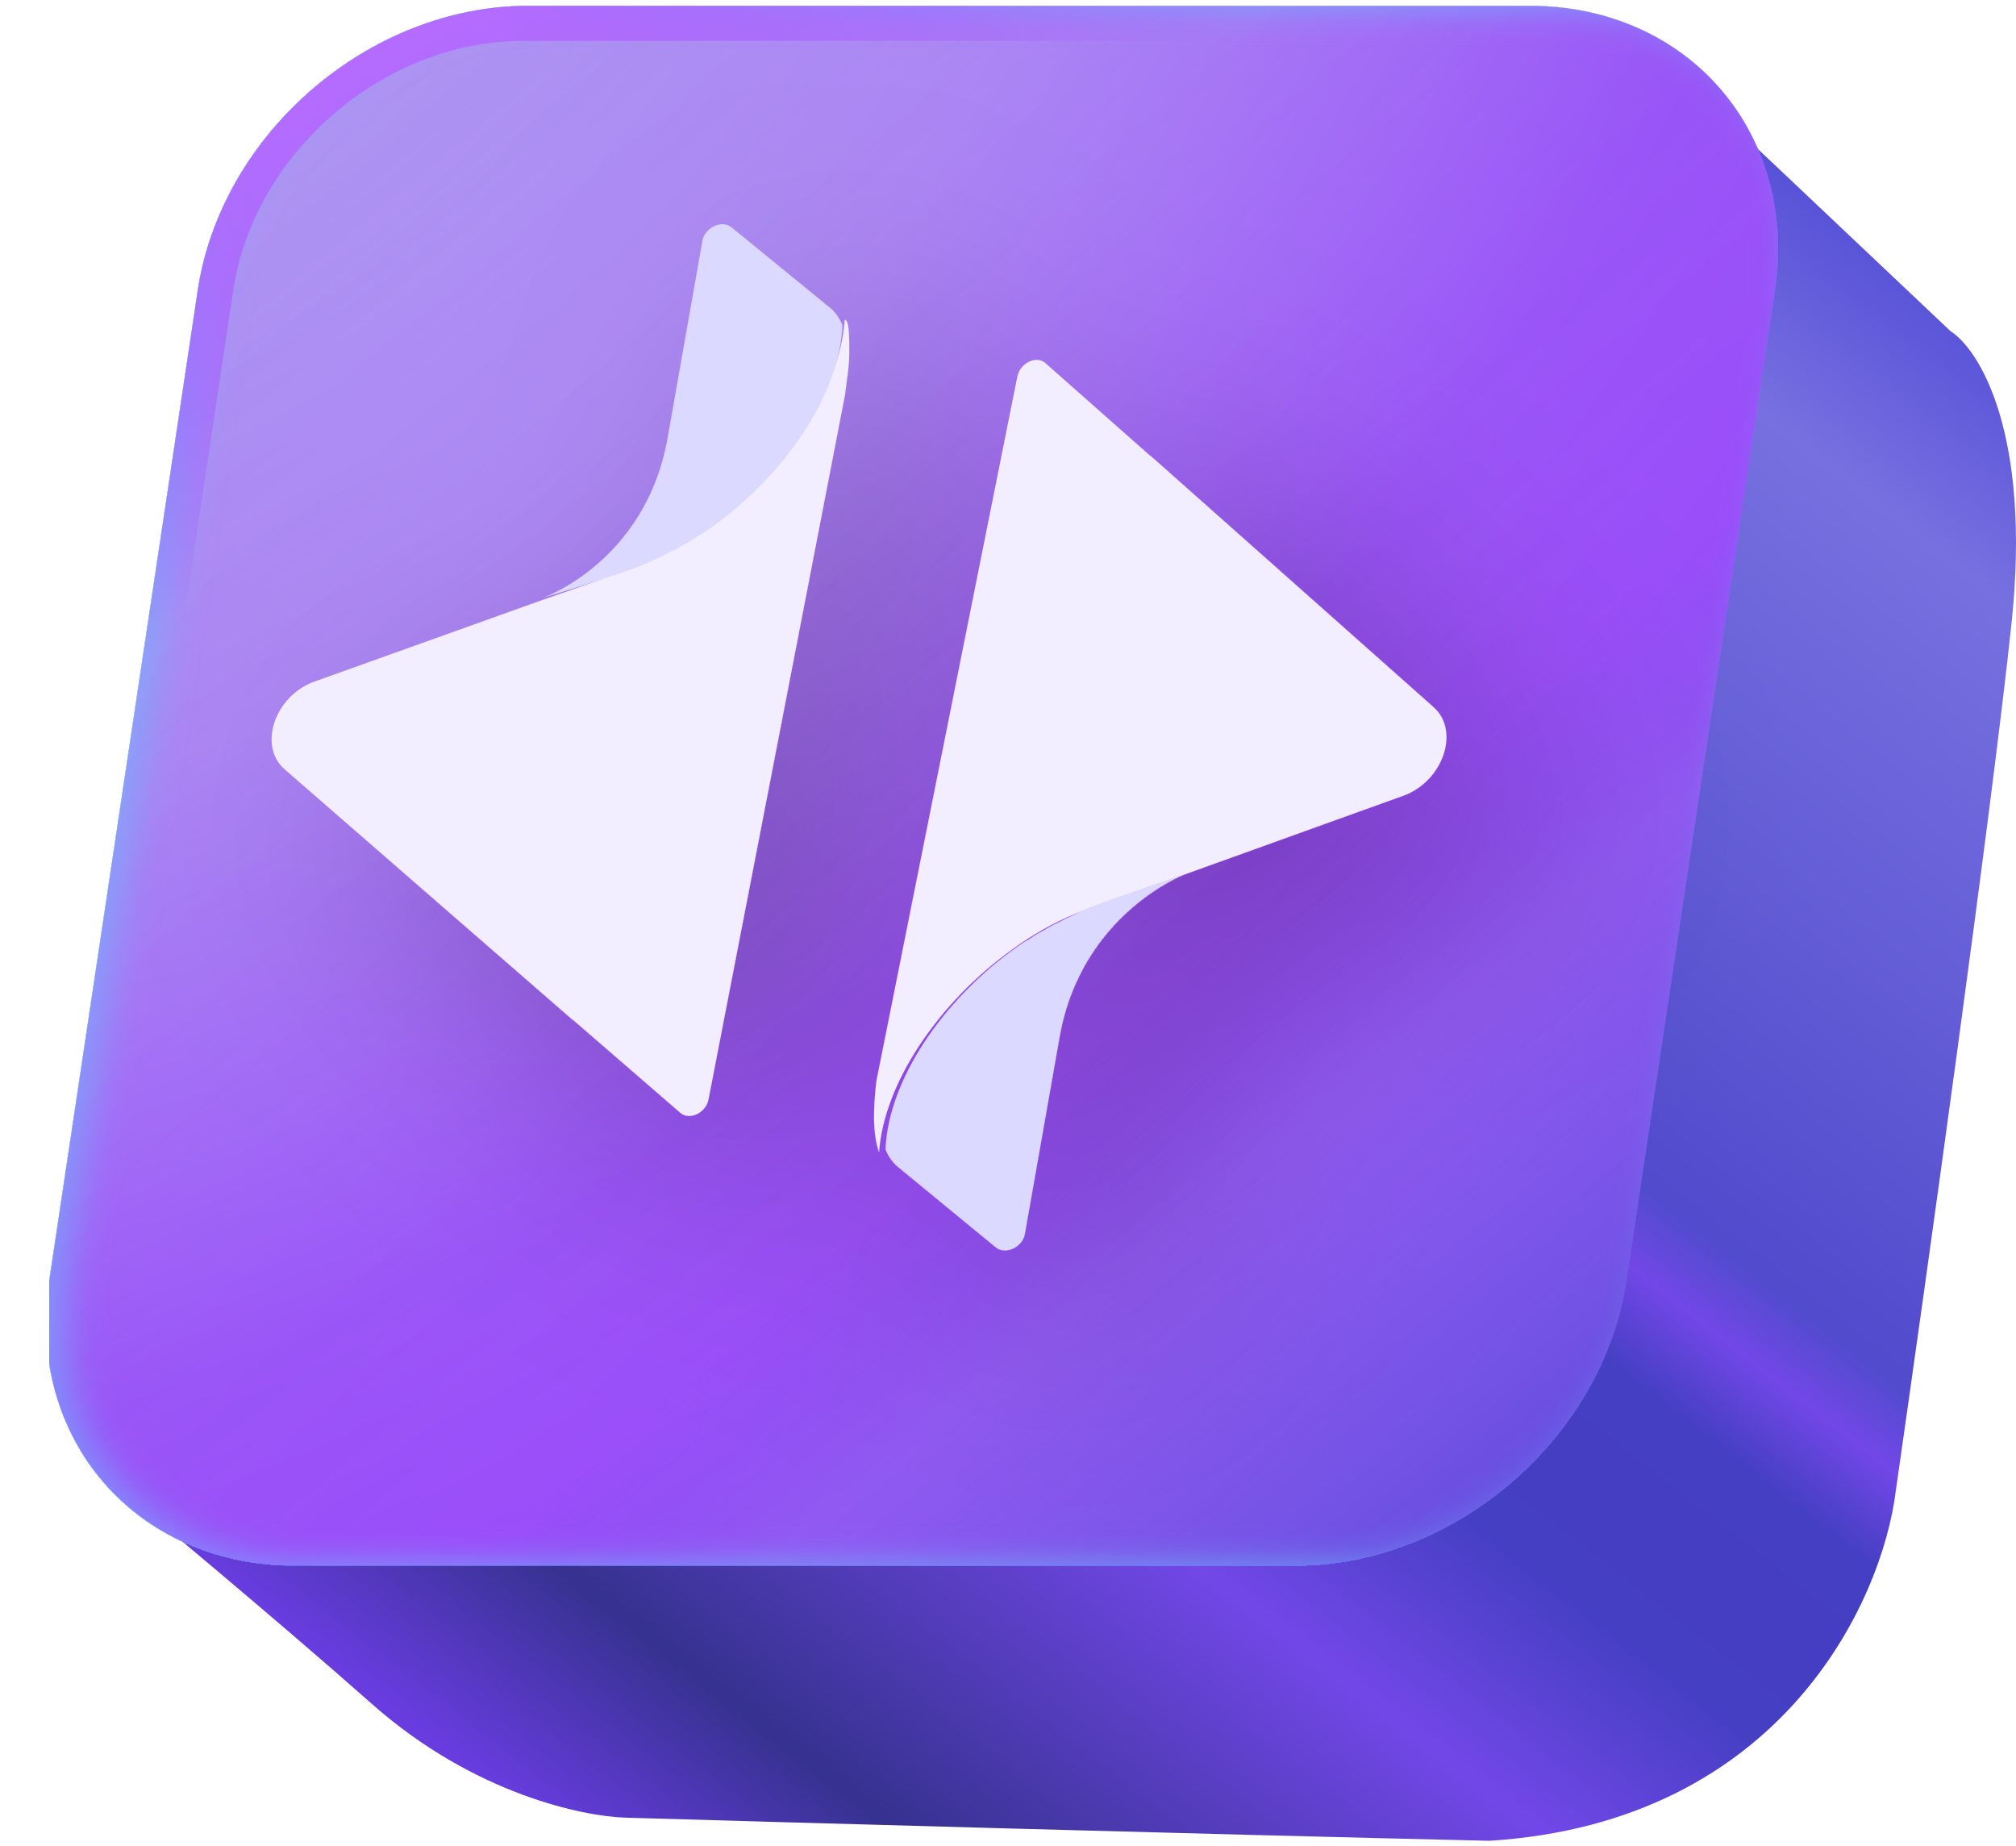
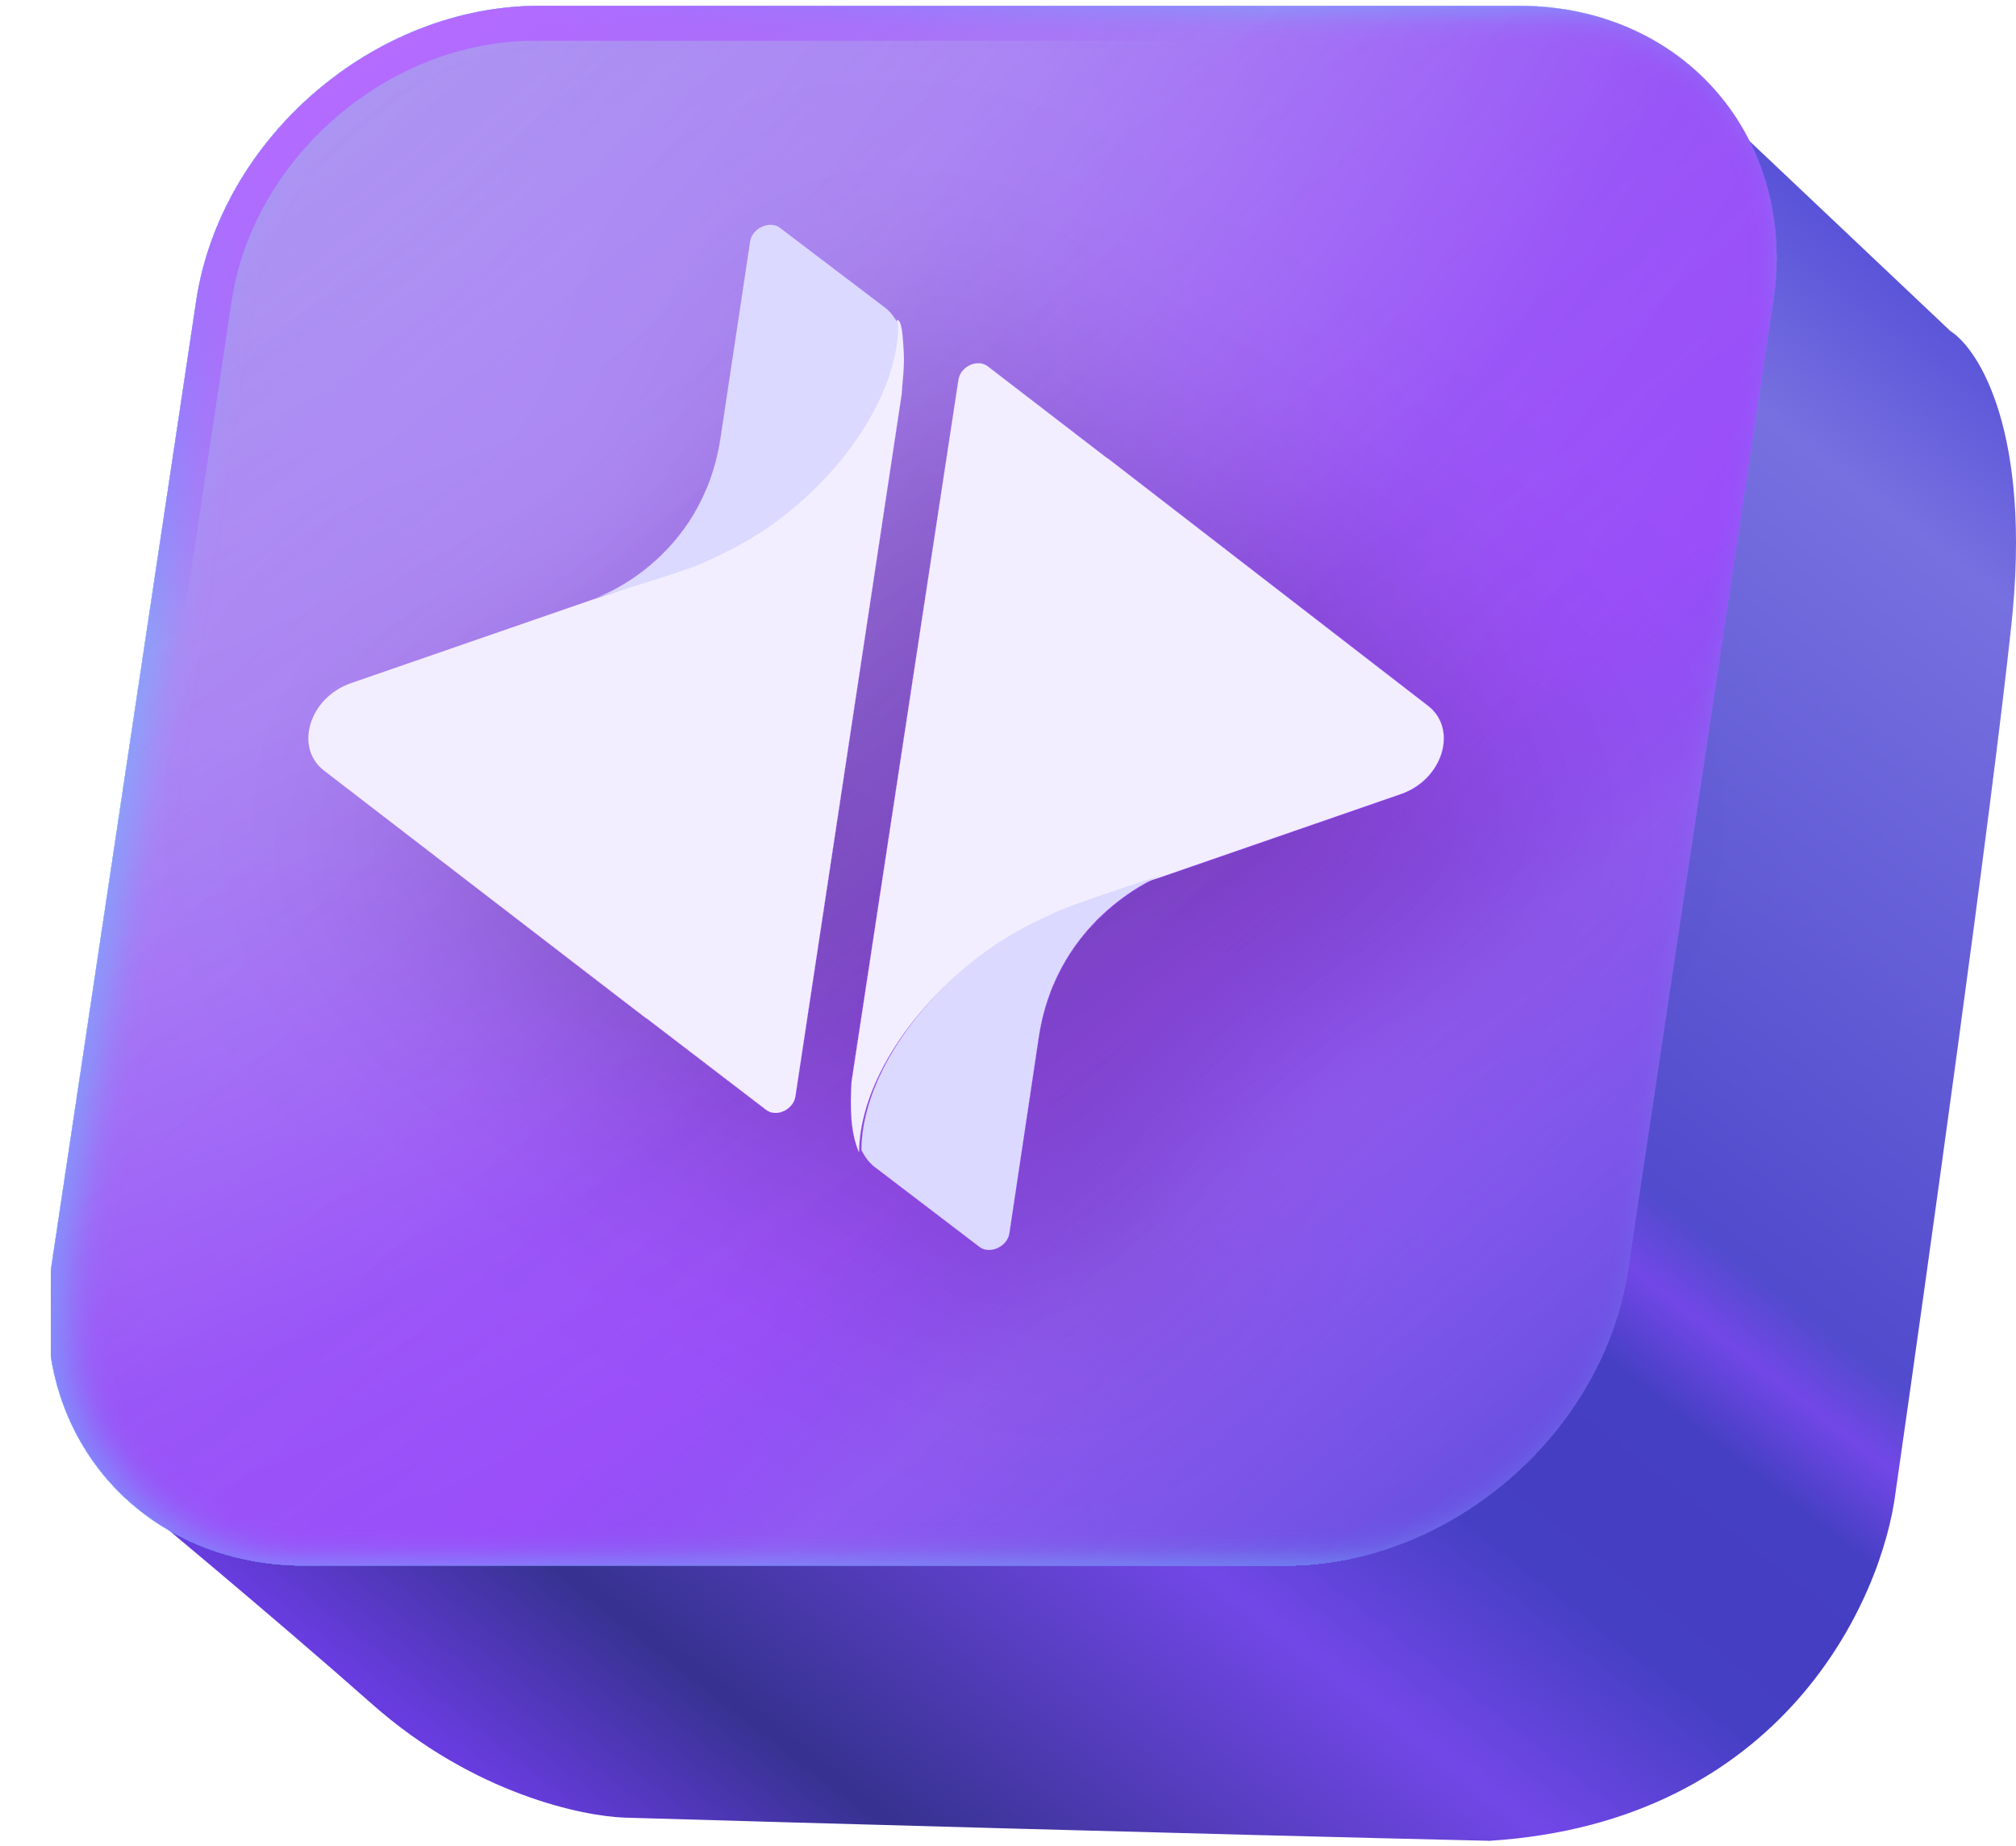
<svg xmlns="http://www.w3.org/2000/svg" width="189" height="173" viewBox="0 0 189 173" fill="none">
-   <path d="M182.854 31.038L161.149 10.511H113.596L11.675 139.958C13.517 141.537 25.336 151.3 34.866 159.731C44.525 168.276 54.795 170.258 58.544 170.389C74.264 170.85 112.491 171.929 139.642 172.561C167.108 170.824 176.474 149.993 177.724 139.795C180.552 120.123 186.682 76.318 188.577 58.474C190.471 40.631 185.551 32.749 182.854 31.038Z" fill="url(#paint0_linear_106_566)" />
-   <g filter="url(#filter0_i_106_566)">
-     <rect width="147.849" height="147.849" rx="27" transform="matrix(1 0 -0.148327 0.988938 22.5474 0.548645)" fill="url(#paint1_radial_106_566)" />
-     <rect width="147.849" height="147.849" rx="27" transform="matrix(1 0 -0.148327 0.988938 22.5474 0.548645)" fill="url(#paint2_linear_106_566)" />
+   <path d="M182.854 31.038L161.149 10.511H113.596L11.675 139.958C13.517 141.537 25.336 151.3 34.866 159.731C44.525 168.276 54.795 170.258 58.544 170.389C74.264 170.85 112.491 171.929 139.642 172.561C167.108 170.824 176.474 149.993 177.724 139.795C180.552 120.123 186.682 76.318 188.577 58.474C190.471 40.631 185.551 32.749 182.854 31.038Z" fill="url(#paint0_linear_14_3506)" />
+   <g filter="url(#filter0_i_14_3506)">
+     <rect width="147.849" height="147.849" rx="28" transform="matrix(1 0 -0.148327 0.988938 22.5474 0.548584)" fill="url(#paint1_radial_14_3506)" />
+     <rect width="147.849" height="147.849" rx="28" transform="matrix(1 0 -0.148327 0.988938 22.5474 0.548584)" fill="url(#paint2_linear_14_3506)" />
  </g>
-   <rect x="1.412" y="1.64" width="144.532" height="144.532" rx="25.342" transform="matrix(1 0 -0.148327 0.988938 22.7906 0.566787)" stroke="url(#paint3_linear_106_566)" stroke-width="3.317" />
-   <g filter="url(#filter1_d_106_566)">
-     <path d="M26.684 72.115L53.676 95.595C53.726 95.595 53.716 95.645 53.766 95.645L63.782 104.318C64.637 105.066 66.177 104.331 66.423 103.058L79.218 37.021C79.344 35.852 79.616 34.455 79.617 33.087C79.618 31.719 79.631 29.987 79.193 29.981C78.797 36.433 73.444 44.422 66.377 49.458C64.808 50.599 62.718 51.85 60.496 52.748C58.105 53.751 50.988 56.198 50.988 56.198L29.469 63.899C25.766 65.226 24.16 69.921 26.684 72.115Z" fill="#F2EEFF" />
-     <path d="M61.854 52.228C61.914 52.176 62.017 52.175 62.077 52.123C62.189 52.07 62.301 52.017 62.474 51.913C62.637 51.859 62.758 51.755 62.921 51.702C62.982 51.65 63.094 51.597 63.145 51.596C63.317 51.492 63.541 51.386 63.714 51.282C63.774 51.23 63.825 51.229 63.886 51.177C64.058 51.072 64.231 50.968 64.454 50.862C64.566 50.81 64.627 50.758 64.739 50.705C64.86 50.602 65.023 50.548 65.144 50.444C65.316 50.34 65.498 50.184 65.722 50.079C65.773 50.078 65.782 50.027 65.833 50.026C66.066 49.87 66.299 49.713 66.532 49.557C73.681 44.51 78.714 36.92 78.976 30.485C78.723 29.883 78.359 29.333 77.915 28.936L68.587 21.317C67.692 20.575 66.074 21.314 65.85 22.584L62.598 41.025C60.555 52.608 51 56 51 56C51 56 58.127 53.869 60.511 52.861C60.958 52.65 61.406 52.439 61.854 52.228Z" fill="#DBD9FF" />
-     <path d="M134.409 66.301L107.921 42.777C107.872 42.778 107.882 42.727 107.832 42.728L98.003 34.038C97.164 33.289 95.633 34.023 95.378 35.297L82.158 101.374C82.023 102.544 81.927 103.765 81.941 104.933C81.964 106.05 82.097 107.115 82.41 108.024C82.861 101.567 87.94 93.973 94.978 88.94C96.541 87.799 98.62 86.548 100.827 85.652C103.152 84.651 110.256 82.259 110.256 82.259L131.617 74.572C135.304 73.195 136.886 68.499 134.409 66.301Z" fill="#F2EEFF" />
-     <path d="M100.133 86.016C100.072 86.068 99.97 86.07 99.909 86.122C99.797 86.174 99.685 86.227 99.513 86.332C99.35 86.385 99.229 86.489 99.066 86.543C99.005 86.594 98.893 86.647 98.842 86.648C98.67 86.753 98.446 86.858 98.274 86.963C98.213 87.014 98.162 87.016 98.101 87.067C97.929 87.172 97.757 87.276 97.533 87.382C97.421 87.435 97.361 87.486 97.249 87.539C97.128 87.643 96.965 87.696 96.844 87.8C96.671 87.904 96.49 88.06 96.266 88.165C96.215 88.166 96.206 88.217 96.155 88.218C95.922 88.374 95.689 88.531 95.457 88.687C88.31 93.734 83.279 101.323 83.016 107.758C83.269 108.361 83.634 108.911 84.077 109.308L93.349 116.93C94.244 117.673 95.862 116.933 96.086 115.663L99.337 97.221C101.37 85.689 111 82 111 82C111 82 103.807 84.377 101.424 85.384C101.028 85.594 100.58 85.805 100.133 86.016Z" fill="#DBD9FF" />
+   <rect x="1.412" y="1.64" width="144.532" height="144.532" rx="26.342" transform="matrix(1 0 -0.148327 0.988938 22.7906 0.566726)" stroke="url(#paint3_linear_14_3506)" stroke-width="3.317" />
+   <g filter="url(#filter1_d_14_3506)">
+     <path d="M30.378 72.237L60.532 95.422C60.586 95.421 60.578 95.471 60.632 95.47L71.819 104.034C72.774 104.773 74.379 104.032 74.57 102.764L84.522 36.993C84.59 35.829 84.803 34.438 84.726 33.077C84.65 31.716 84.567 29.993 84.098 29.989C84.038 36.41 78.77 44.392 71.504 49.446C69.892 50.591 67.73 51.849 65.407 52.757C62.909 53.769 55.444 56.249 55.444 56.249L32.89 64.046C29.009 65.39 27.558 70.071 30.378 72.237Z" fill="#F2EEFF" />
+     <path d="M67.152 52.197C67.213 52.145 67.32 52.143 67.381 52.091C67.495 52.038 67.61 51.985 67.785 51.88C67.954 51.826 68.076 51.722 68.244 51.668C68.305 51.616 68.419 51.563 68.473 51.562C68.648 51.457 68.877 51.351 69.053 51.246C69.114 51.194 69.168 51.193 69.229 51.141C69.404 51.036 69.58 50.931 69.809 50.825C69.924 50.772 69.985 50.72 70.099 50.667C70.221 50.564 70.389 50.51 70.511 50.406C70.687 50.301 70.87 50.145 71.1 50.039C71.153 50.038 71.161 49.987 71.214 49.986C71.451 49.83 71.688 49.673 71.924 49.516C79.186 44.457 84.164 36.873 84.225 30.46C83.942 29.86 83.545 29.313 83.071 28.92L73.128 21.365C72.174 20.629 70.517 21.373 70.326 22.639L67.555 41.029C65.815 52.58 56 56 56 56C56 56 63.334 53.847 65.777 52.834C66.235 52.621 66.694 52.409 67.152 52.197Z" fill="#DBD9FF" />
+     <path d="M133.878 66.169L103.843 42.965C103.79 42.966 103.798 42.915 103.744 42.916L92.601 34.345C91.65 33.606 90.047 34.347 89.854 35.615L79.835 101.403C79.764 102.568 79.739 103.782 79.828 104.943C79.925 106.053 80.136 107.111 80.531 108.013C80.605 101.59 85.59 94.004 92.85 88.951C94.461 87.806 96.621 86.548 98.94 85.641C101.381 84.631 108.88 82.202 108.88 82.202L131.399 74.411C135.282 73.017 136.686 68.336 133.878 66.169Z" fill="#F2EEFF" />
+     <path d="M97.829 86.047C97.768 86.099 97.661 86.102 97.6 86.153C97.485 86.207 97.37 86.26 97.195 86.365C97.026 86.419 96.904 86.522 96.736 86.577C96.675 86.628 96.561 86.681 96.507 86.683C96.331 86.787 96.102 86.894 95.926 86.999C95.865 87.05 95.812 87.052 95.751 87.103C95.575 87.208 95.399 87.313 95.17 87.419C95.055 87.472 94.994 87.524 94.88 87.577C94.757 87.681 94.589 87.735 94.467 87.839C94.291 87.944 94.108 88.099 93.879 88.205C93.825 88.206 93.818 88.257 93.764 88.258C93.528 88.415 93.291 88.572 93.054 88.728C85.789 93.787 80.814 101.371 80.759 107.785C81.043 108.384 81.441 108.931 81.915 109.324L91.824 116.881C92.78 117.617 94.438 116.874 94.628 115.607L97.383 97.217C99.105 85.716 109 82 109 82C109 82 101.596 84.399 99.151 85.412C98.746 85.623 98.287 85.835 97.829 86.047Z" fill="#DBD9FF" />
  </g>
  <defs>
-     <filter id="filter0_i_106_566" x="4.643" y="0.549" width="163.386" height="146.214" filterUnits="userSpaceOnUse" color-interpolation-filters="sRGB">
+     <filter id="filter0_i_14_3506" x="4.792" y="0.549" width="163.088" height="146.214" filterUnits="userSpaceOnUse" color-interpolation-filters="sRGB">
      <feFlood flood-opacity="0" result="BackgroundImageFix" />
      <feBlend mode="normal" in="SourceGraphic" in2="BackgroundImageFix" result="shape" />
      <feColorMatrix in="SourceAlpha" type="matrix" values="0 0 0 0 0 0 0 0 0 0 0 0 0 0 0 0 0 0 127 0" result="hardAlpha" />
      <feOffset dx="1.658" />
      <feGaussianBlur stdDeviation="1.658" />
      <feComposite in2="hardAlpha" operator="arithmetic" k2="-1" k3="1" />
      <feColorMatrix type="matrix" values="0 0 0 0 0.442 0 0 0 0 0.71 0 0 0 0 1 0 0 0 0.58 0" />
-       <feBlend mode="normal" in2="shape" result="effect1_innerShadow_106_566" />
+       <feBlend mode="normal" in2="shape" result="effect1_innerShadow_14_3506" />
    </filter>
-     <filter id="filter1_d_106_566" x="10.461" y="5.021" width="158.144" height="144.205" filterUnits="userSpaceOnUse" color-interpolation-filters="sRGB">
+     <filter id="filter1_d_14_3506" x="13.907" y="5.073" width="154.447" height="144.099" filterUnits="userSpaceOnUse" color-interpolation-filters="sRGB">
      <feFlood flood-opacity="0" result="BackgroundImageFix" />
      <feColorMatrix in="SourceAlpha" type="matrix" values="0 0 0 0 0 0 0 0 0 0 0 0 0 0 0 0 0 0 127 0" result="hardAlpha" />
      <feOffset dx="9" dy="8" />
      <feGaussianBlur stdDeviation="12" />
      <feComposite in2="hardAlpha" operator="out" />
      <feColorMatrix type="matrix" values="0 0 0 0 0 0 0 0 0 0 0 0 0 0 0 0 0 0 0.25 0" />
-       <feBlend mode="normal" in2="BackgroundImageFix" result="effect1_dropShadow_106_566" />
-       <feBlend mode="normal" in="SourceGraphic" in2="effect1_dropShadow_106_566" result="shape" />
+       <feBlend mode="normal" in2="BackgroundImageFix" result="effect1_dropShadow_14_3506" />
+       <feBlend mode="normal" in="SourceGraphic" in2="effect1_dropShadow_14_3506" result="shape" />
    </filter>
-     <linearGradient id="paint0_linear_106_566" x1="157.585" y1="-1.726" x2="33.51" y2="157.456" gradientUnits="userSpaceOnUse">
+     <linearGradient id="paint0_linear_14_3506" x1="157.585" y1="-1.726" x2="33.51" y2="157.456" gradientUnits="userSpaceOnUse">
      <stop offset="0.037" stop-color="#5751D8" />
      <stop offset="0.134" stop-color="#7770E0" />
      <stop offset="0.452" stop-color="#514BCD" />
      <stop offset="0.485" stop-color="#7247E7" />
      <stop offset="0.526" stop-color="#453FC3" />
      <stop offset="0.581" stop-color="#453EC3" />
      <stop offset="0.621" stop-color="#443FC3" />
      <stop offset="0.717" stop-color="#7247E7" />
      <stop offset="0.901" stop-color="#363290" />
      <stop offset="1" stop-color="#683CDF" />
    </linearGradient>
-     <radialGradient id="paint1_radial_106_566" cx="0" cy="0" r="1" gradientUnits="userSpaceOnUse" gradientTransform="translate(-6.57176 -9.06616) rotate(45.8335) scale(206.436 279.562)">
+     <radialGradient id="paint1_radial_14_3506" cx="0" cy="0" r="1" gradientUnits="userSpaceOnUse" gradientTransform="translate(-6.57176 -9.06616) rotate(45.8335) scale(206.436 279.562)">
      <stop stop-color="#E2C5FF" />
      <stop offset="0.358" stop-color="#CD9BFF" />
      <stop offset="0.633" stop-color="#AB57FF" />
      <stop offset="1" stop-color="#9D3CFF" />
    </radialGradient>
-     <linearGradient id="paint2_linear_106_566" x1="-31.427" y1="-28.877" x2="140.537" y2="150.62" gradientUnits="userSpaceOnUse">
+     <linearGradient id="paint2_linear_14_3506" x1="-31.427" y1="-28.877" x2="140.537" y2="150.62" gradientUnits="userSpaceOnUse">
      <stop stop-color="#554FD8" stop-opacity="0.6" />
      <stop offset="0.135" stop-color="#554FD8" stop-opacity="0.6" />
      <stop offset="0.215" stop-color="#554FD8" stop-opacity="0.35" />
      <stop offset="0.719" stop-color="#554FD8" stop-opacity="0.15" />
      <stop offset="0.798" stop-color="#7770E0" stop-opacity="0.42" />
      <stop offset="1" stop-color="#554FD8" stop-opacity="0.87" />
    </linearGradient>
-     <linearGradient id="paint3_linear_106_566" x1="10.396" y1="6.064" x2="32.198" y2="40.428" gradientUnits="userSpaceOnUse">
+     <linearGradient id="paint3_linear_14_3506" x1="10.396" y1="6.064" x2="32.198" y2="40.428" gradientUnits="userSpaceOnUse">
      <stop stop-color="#B56BFF" />
      <stop offset="1" stop-color="#9D3CFF" stop-opacity="0" />
    </linearGradient>
  </defs>
</svg>
